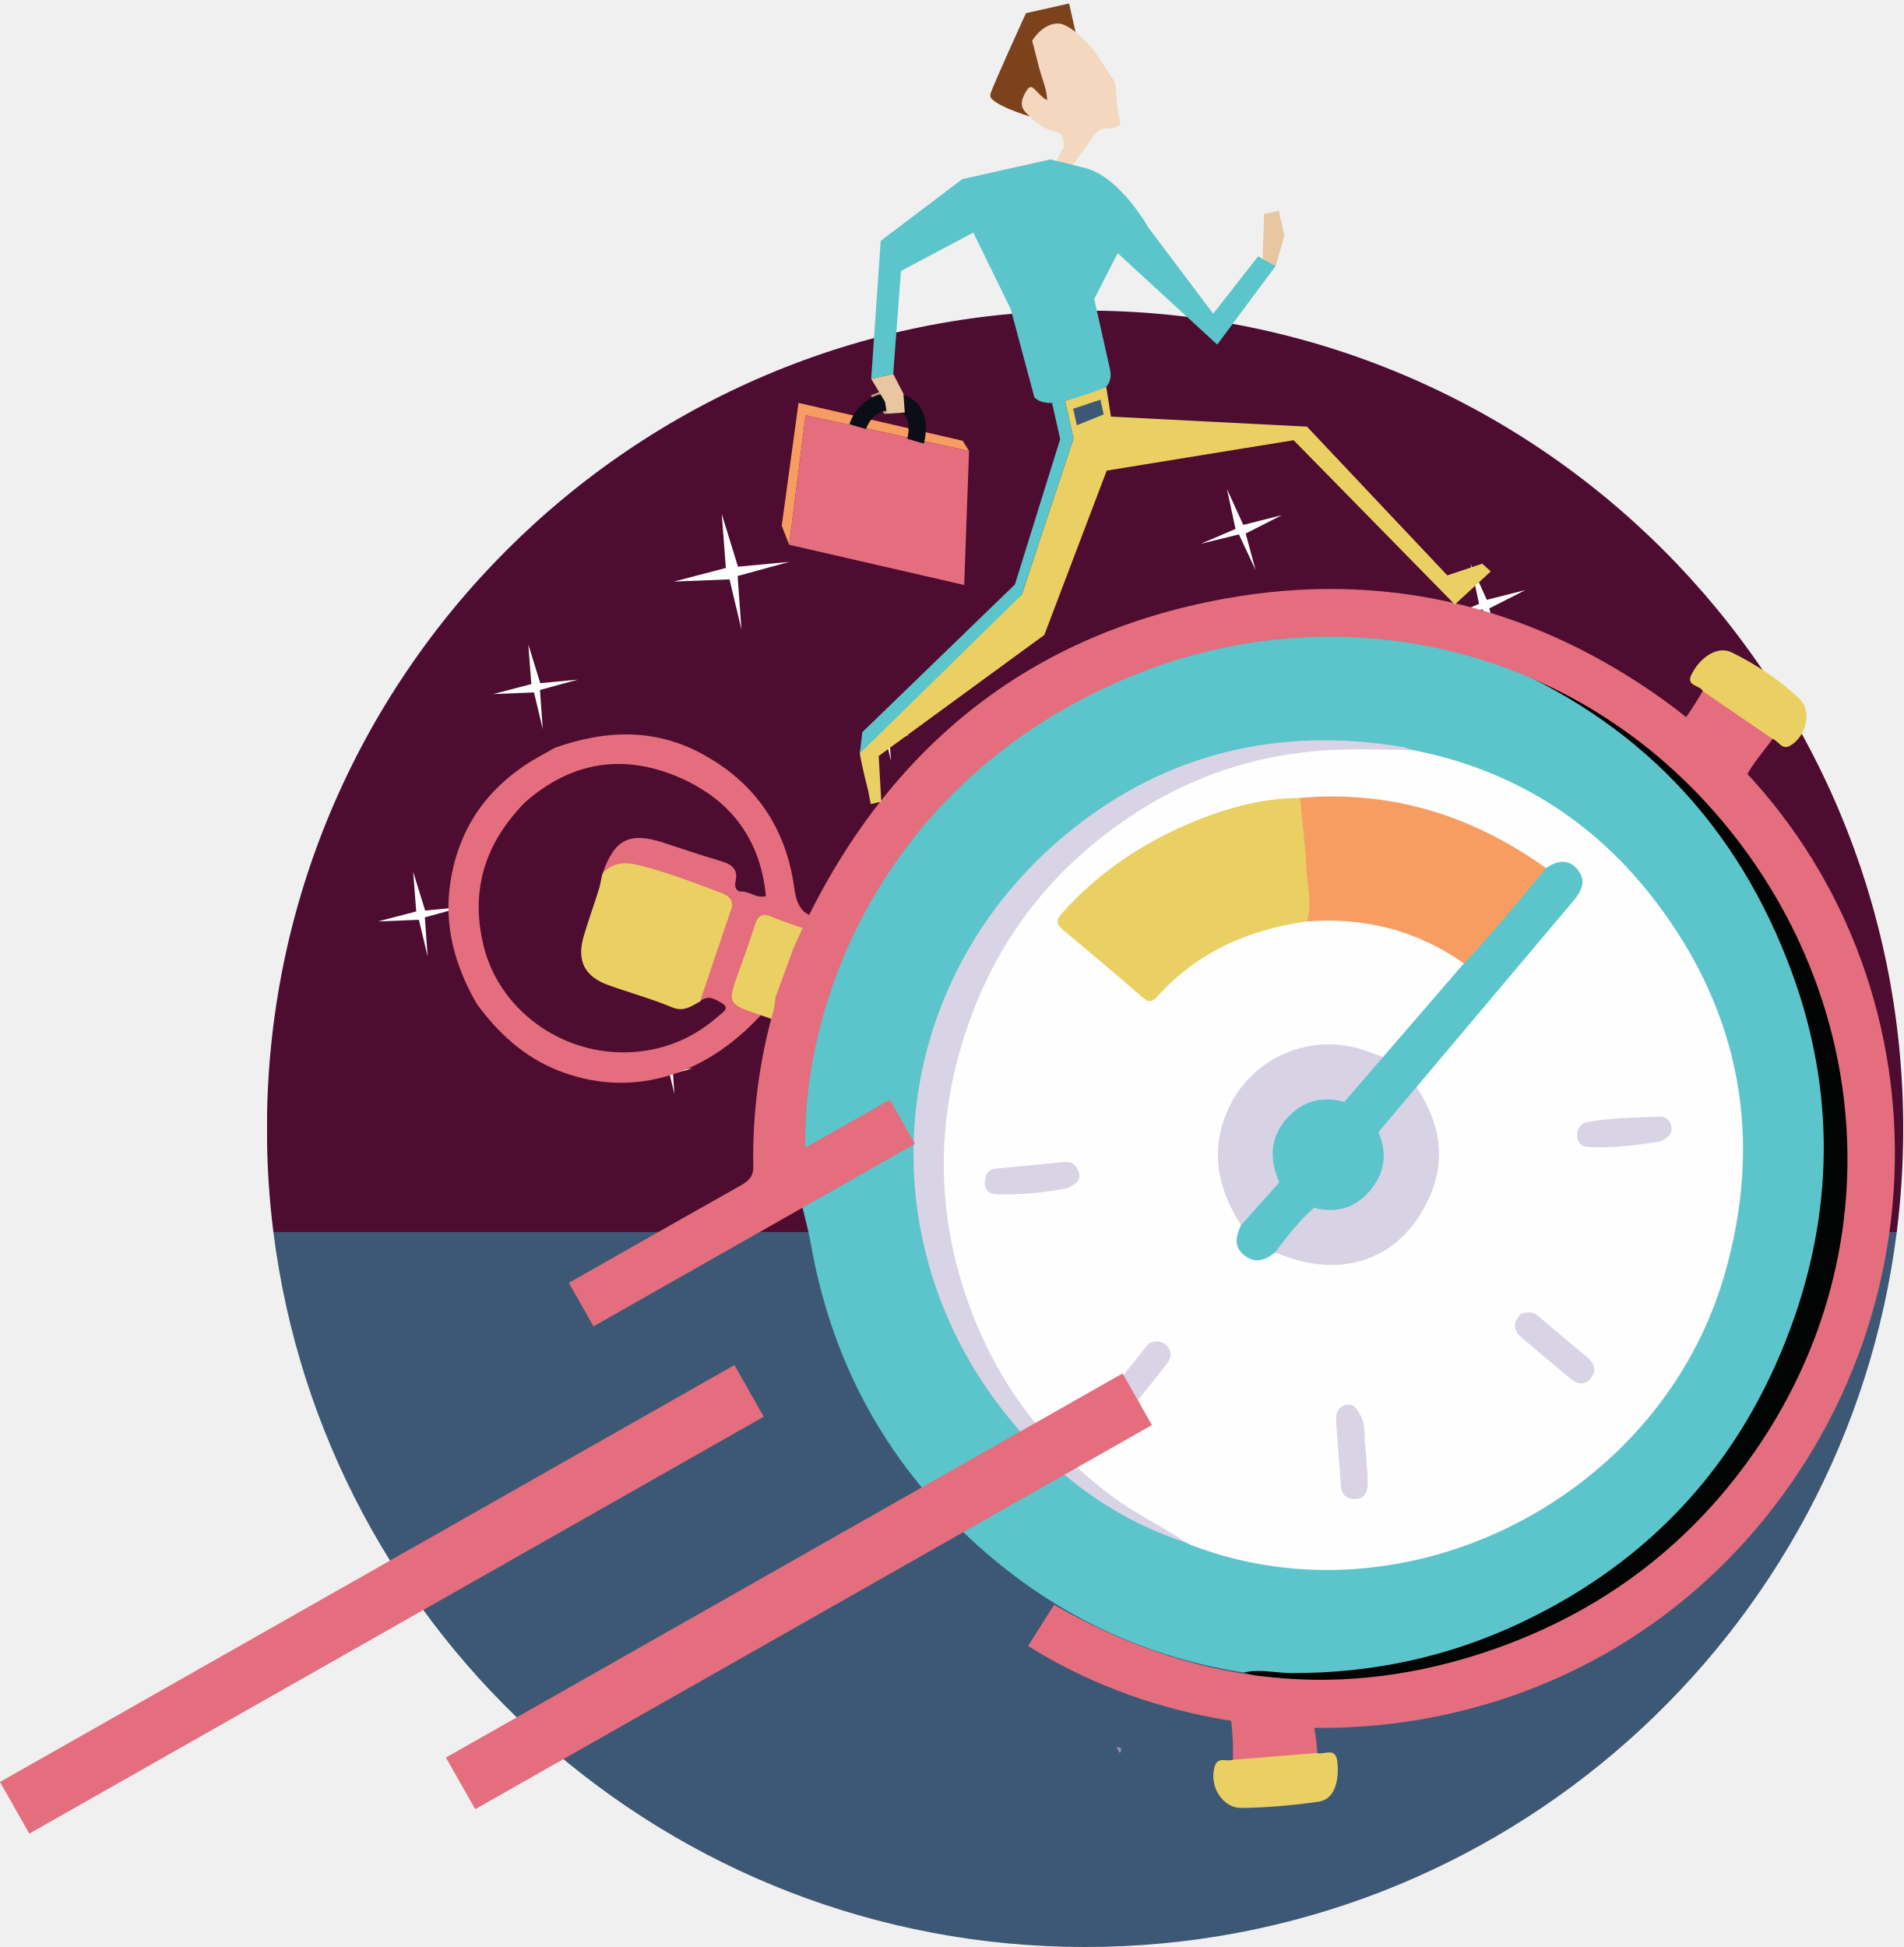
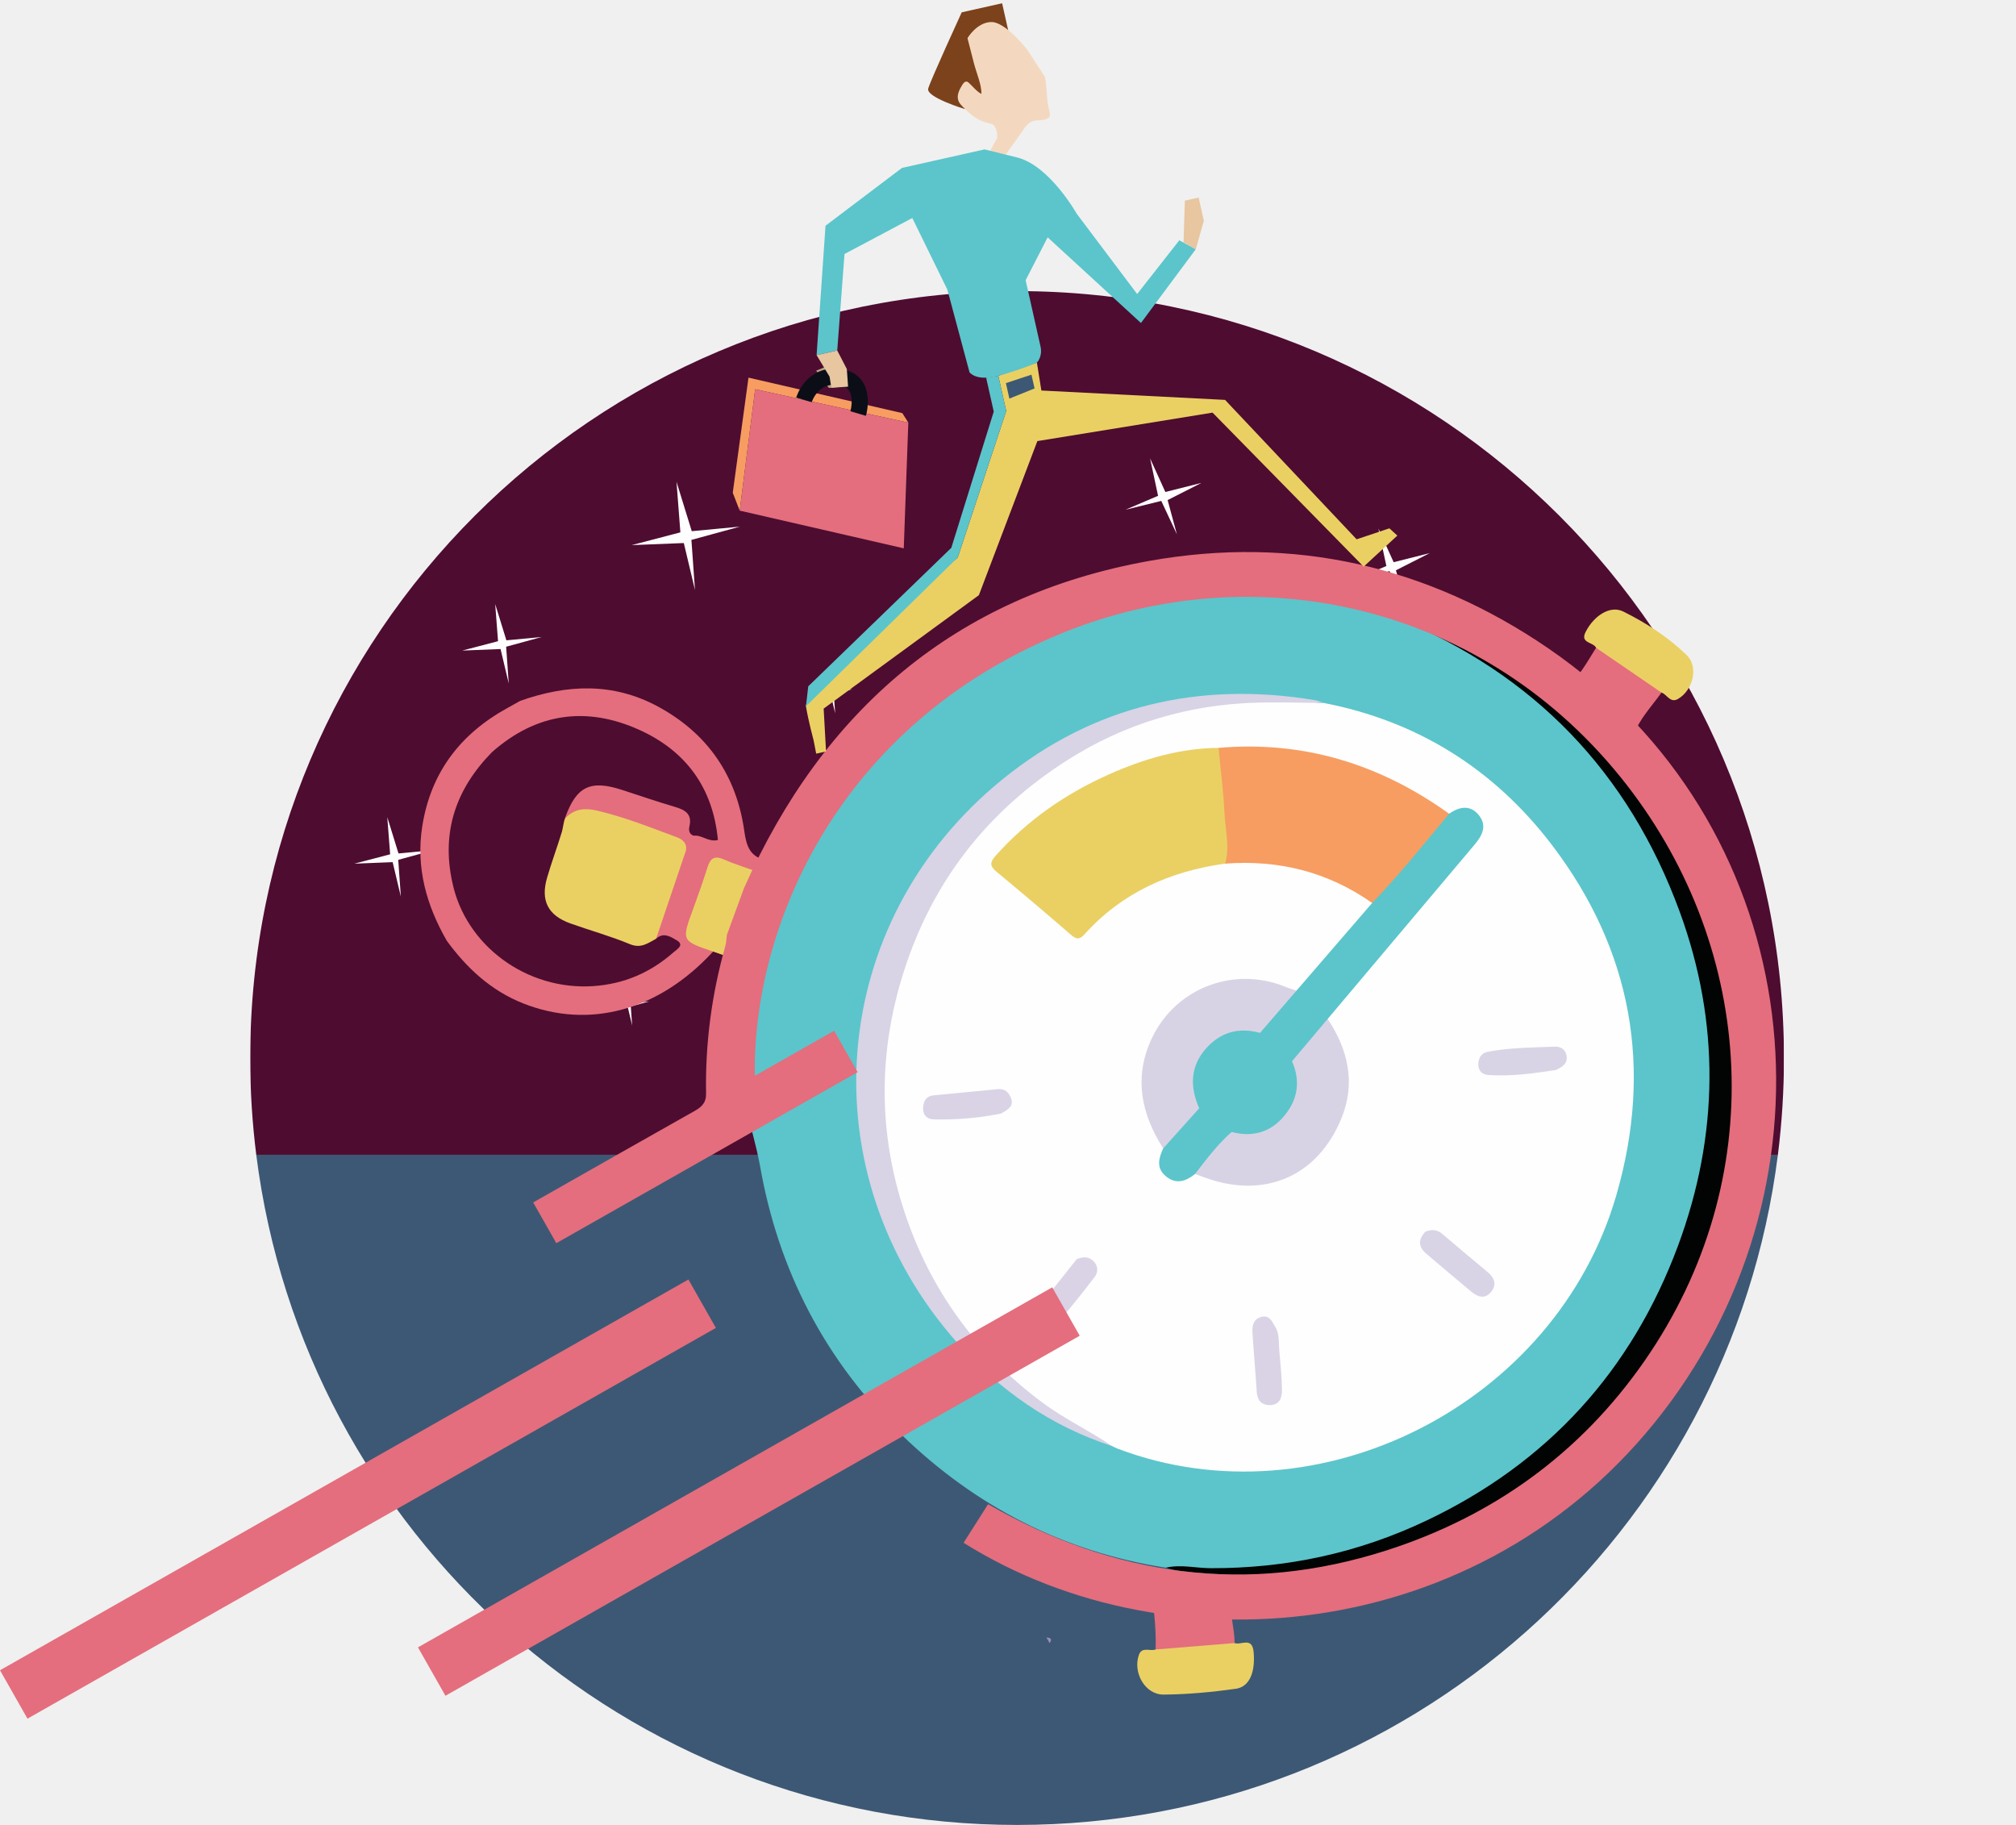
- <svg xmlns="http://www.w3.org/2000/svg" xmlns:xlink="http://www.w3.org/1999/xlink" width="308px" height="315px">
+ <svg xmlns="http://www.w3.org/2000/svg" xmlns:xlink="http://www.w3.org/1999/xlink" width="348" height="315">
  <defs>
-     <path id="path-1" d="M.19.246h264.753V149.33H.19z" />
-     <path id="path-3" d="M.205.563h14.58v18.275H.204z" />
+     <path id="a" d="M.19.246h264.753V149.33H.19z" />
+     <path id="c" d="M.205.563h14.579v18.275H.205z" />
  </defs>
-   <g id="Page-1" fill="none" fill-rule="evenodd">
-     <g id="Desktop-HD" transform="translate(-546 -2916)">
-       <g id="Agile-icon" transform="translate(546 2916)">
-         <path d="M175.566 315c67.45 0 123.117-50.447 131.331-115.67H44.235C52.45 264.553 108.115 315 175.566 315" id="Fill-1" fill="#3D5875" />
-         <g id="Group-5" transform="translate(43 50)">
-           <mask id="mask-2" fill="#fff">
-             <use xlink:href="#path-1" />
-           </mask>
-           <path d="M132.567.246C59.457.246.19 59.514.19 132.623c0 5.66.356 11.234 1.046 16.707h262.662a133.701 133.701 0 0 0 1.046-16.707C264.944 59.514 205.676.246 132.567.246" id="Fill-3" fill="#4E0C30" mask="url(#mask-2)" />
-         </g>
-         <path id="Fill-6" fill="#FEFEFE" d="M117.151 142.314l8.302-.783-8.362 2.29.616 8.646-1.928-8.106-9.008.36 8.416-2.202-.67-8.734z" />
-         <path id="Fill-8" fill="#FEFEFE" d="M119.411 91.686l8.302-.783-8.362 2.288.616 8.647-1.928-8.104-9.008.359 8.416-2.203-.67-8.733z" />
-         <path id="Fill-10" fill="#FEFEFE" d="M87.413 110.525l6.094-.574-6.138 1.68.452 6.347-1.416-5.95-6.612.265 6.178-1.618-.492-6.41z" />
-         <path id="Fill-12" fill="#FEFEFE" d="M68.788 147.31l6.094-.576-6.14 1.68.453 6.349-1.415-5.95-6.613.264 6.179-1.618-.493-6.41z" />
-         <path id="Fill-14" fill="#FEFEFE" d="M87.254 135.393l3.159-.298-3.182.871.234 3.292-.733-3.085-3.43.137 3.204-.839-.255-3.323z" />
-         <path id="Fill-16" fill="#FEFEFE" d="M166.984 114.952l3.16-.298-3.182.871.234 3.292-.734-3.086-3.429.138 3.203-.839-.255-3.324z" />
-         <path id="Fill-18" fill="#FEFEFE" d="M108.91 173.15l3.16-.298-3.182.871.234 3.291-.734-3.085-3.429.137 3.204-.838-.256-3.324z" />
-         <path id="Fill-20" fill="#FEFEFE" d="M143.956 119.26l3.159-.298-3.182.87.234 3.293-.733-3.086-3.43.138 3.204-.84-.255-3.323z" />
-         <path id="Fill-22" fill="#FEFEFE" d="M214.68 133.135l2.178 8.049-3.673-7.853-8.417 2.074 7.661-3.275-1.882-8.817 3.597 7.922 8.493-2.143z" />
-         <path id="Fill-24" fill="#FEFEFE" d="M264.958 126.776l2.18 8.048-3.674-7.852-8.418 2.073 7.662-3.275-1.883-8.816 3.598 7.921 8.493-2.142z" />
-         <path id="Fill-26" fill="#FEFEFE" d="M240.965 98.436l1.6 5.908-2.698-5.763-6.178 1.52 5.624-2.403-1.382-6.472 2.64 5.814 6.236-1.572z" />
-         <path id="Fill-28" fill="#FEFEFE" d="M201.554 86.318l1.6 5.91-2.696-5.765-6.18 1.521 5.626-2.403-1.382-6.473 2.64 5.814 6.236-1.572z" />
-         <path id="Fill-30" fill="#FEFEFE" d="M216.43 102.496l.828 3.063-1.398-2.988-3.203.79 2.916-1.248-.716-3.355 1.369 3.014 3.232-.814z" />
-         <path id="Fill-32" fill="#FEFEFE" d="M250.096 177.605l.83 3.063-1.398-2.988-3.204.79 2.916-1.248-.716-3.355 1.369 3.014 3.232-.814z" />
-         <path id="Fill-34" fill="#FEFEFE" d="M182.892 130.242l.83 3.063-1.399-2.988-3.203.79 2.916-1.247-.717-3.356 1.37 3.014 3.232-.814z" />
-         <path id="Fill-36" fill="#FEFEFE" d="M241.945 155.642l.83 3.063-1.398-2.99-3.204.79 2.916-1.246-.717-3.356 1.37 3.015 3.232-.815z" />
-         <path d="M89.796 120.976c8.044-2.85 16.007-3.21 23.746.962 8.622 4.648 13.613 11.96 14.947 21.577.364 2.613 1.013 4.325 3.637 4.95.587.945.253 1.674-.53 2.3-2.046.79-3.784-.4-5.553-1.015-1.95-.676-2.891-.144-3.47 1.764-.746 2.467-1.56 4.92-2.517 7.317-.742 1.858-.498 3.194 1.59 3.896.68.229 1.337.66 1.45 1.518-9.38 10.194-21.39 13.46-32.78 8.952-5.552-2.2-9.72-6.067-13.184-10.802-3.528-6.133-5.361-12.65-4.244-19.76 1.458-9.275 6.569-15.97 14.728-20.442.73-.4 1.453-.811 2.18-1.217" id="Fill-38" fill="#E46E7D" />
-         <path d="M131.16 150.615l-4.731 14.792-3.332-1.163c-5.475-1.854-5.461-1.849-3.446-7.36.861-2.352 1.696-4.715 2.449-7.102.474-1.499 1.1-2.195 2.798-1.453 2.033.887 4.17 1.534 6.262 2.286" id="Fill-40" fill="#EAD063" />
-         <path d="M113.252 162.041c-.36 2.865-1.77 3.163-4.282 2.135-3.771-1.542-7.708-2.673-11.536-4.081-3.91-1.437-5.42-4.491-4.196-8.412.883-2.83 1.896-5.621 2.852-8.429 1.904-3.122 3.662-4.119 7.066-3.313 4.682 1.111 9.169 2.891 13.674 4.573.984.367 1.8 1.012 1.578 2.289l-5.156 15.238" id="Fill-42" fill="#EAD063" />
-         <path d="M110.382 125.992c-9.138-4.138-17.773-2.94-25.43 3.811-6.208 6.313-8.806 13.728-6.865 22.526 2.277 10.894 12.853 18.65 24.316 17.882 5.305-.356 9.908-2.338 13.86-5.839.555-.49 1.965-1.24.55-2.07-.981-.579-2.293-1.474-3.561-.26-1.413.74-2.59 1.731-4.525.925-3.338-1.392-6.857-2.354-10.27-3.576-3.884-1.389-5.167-3.957-4.023-7.885.779-2.678 1.756-5.295 2.57-7.962.207-.807.278-1.644.562-2.434 1.932-5.377 4.346-6.545 9.82-4.764 2.996.976 5.977 2.002 9.002 2.892 1.716.505 3.156 1.144 2.619 3.417-.136.577-.087 1.331.734 1.595 1.415-.185 2.54 1.153 4.183.74-.836-8.99-5.514-15.36-13.542-18.998" id="Fill-44" fill="#4E0C30" />
-         <path d="M180.636 282.65c.749.01 1.046.27.543.977l-.543-.978" id="Fill-46" fill="#998DB4" />
-         <path d="M154.422 126.832a3.728 3.728 0 0 0 1.687-1.646c5.075-4.063 10.015-8.269 15.682-11.57 9.2-5.358 19.02-8.855 29.477-10.671 1.148-1.032 2.508-1.622 4.039-1.567 3.36.118 6.812-1.466 10.075.516 8.18.088 16.219 1.094 24.019 3.665 8.338 3.039 16.388 6.737 23.343 12.288 19.875 15.862 31.088 36.479 32.98 61.924 1.406 18.91-3.152 36.433-13.273 52.422-6.294 9.944-14.474 18.085-24.231 24.775-11.96 8.199-25.071 12.843-39.445 14.101-5.858.513-11.702.119-17.535-.473-17.657-2.744-32.816-10.561-45.587-22.922-13.235-12.811-21.328-28.428-24.484-46.588-1.553-7.97-3.155-9.288-1.22-14.233.084-16.867 4.647-32.396 13.873-46.537.3-.459.516-.971.77-1.46.1-1.017.255-2.009.904-2.862 2.016-2.646 4.039-5.287 6.32-7.717.718-.764 1.54-1.318 2.606-1.445" id="Fill-48" fill="#5BC5CB" />
-         <path d="M201.24 270.596c2.59-.604 5.168.077 7.754.085 13.032.039 25.4-2.596 37.225-8.21 20.96-9.95 35.426-25.873 43.437-47.442 7.074-19.05 7.304-38.493.302-57.63-8.796-24.041-25.152-41.084-48.97-50.782-.613-.25-1.222-.46-1.587-1.058 9.038 2.295 17.112 6.617 24.703 11.895 12.576 8.746 22.03 20.247 28.26 34.12 15.744 35.05 6.56 75.202-21.953 99.632-19.258 16.5-41.652 22.86-66.76 19.947-.814-.094-1.608-.367-2.41-.557" id="Fill-50" fill="#020303" />
-         <path d="M275.51 111.813c-.443-1.014-2.818-.746-1.804-2.731 1.468-2.87 4.265-4.638 6.494-3.532 3.988 1.98 7.773 4.438 10.969 7.54 2.085 2.026 1.072 6.057-1.513 7.551-1.361.787-1.88-.782-2.852-1.096-.75.063-1.543.102-2.16-.344-3.172-2.303-7.094-3.686-9.134-7.388" id="Fill-52" fill="#EAD063" />
-         <path d="M213.11 283.608c1.132.411 3.048-1.16 3.29 1.55.3 3.35-.633 5.995-3.078 6.34-4.126.578-8.31.968-12.473 1-3.165.023-5.337-3.768-4.256-6.846.526-1.494 1.937-.573 2.884-.94.728-.797 1.666-1.143 2.711-1.27 2.862-.348 5.75-.346 8.616-.62.875-.085 1.645.206 2.305.786" id="Fill-54" fill="#EAD063" />
-         <path d="M213.11 283.608l-13.633 1.104c.112-3.057-.199-6.087-.592-9.113 4.791.208 9.52-.42 14.245-1.083-1.409 3.028.026 6.062-.02 9.092" id="Fill-56" fill="#E46E7D" />
-         <path d="M275.51 111.813l11.293 7.733c-1.75 2.456-3.897 4.655-4.927 7.58-3.72-2.91-7.48-5.766-11.564-8.16 2.17-2.066 3.649-4.634 5.198-7.153" id="Fill-58" fill="#E46E7D" />
-         <path d="M228.504 121.335c16.243 3.143 29.446 11.47 39.365 24.484 13.82 18.132 17.485 38.52 11.156 60.434-10.431 36.122-51.44 56.903-86.062 43.814-.346-.13-.672-.31-1.008-.466-8.113-3.644-15.805-8.037-21.776-14.717-16.47-18.427-22.28-39.661-16.232-63.884 3.725-14.917 11.755-27.083 23.743-36.517 14.69-11.562 31.419-15.986 49.979-13.146.277.042.557.023.835-.002" id="Fill-60" fill="#FEFEFE" />
-         <path d="M228.504 121.335c-3.783-.026-7.57-.153-11.351-.06-11.881.295-22.977 3.594-32.94 9.947-13.77 8.78-23.327 20.975-28.278 36.714-4.362 13.862-4.325 27.648.233 41.38 4.449 13.403 12.424 24.324 23.773 32.78 3.806 2.836 8.115 4.836 12.013 7.505-10.621-3.453-19.483-9.662-26.801-17.93-25.903-29.267-22.456-72.61 8.004-97.24 15.66-12.664 33.868-16.875 53.764-13.588.54.09 1.056.325 1.583.492" id="Fill-62" fill="#D8D3E5" />
-         <path d="M211.47 149.071c-9.486 1.31-17.785 4.99-24.283 12.22-.806.896-1.363.895-2.29.091-4.261-3.7-8.573-7.34-12.914-10.944-1.135-.94-1.121-1.608-.146-2.703 5.469-6.14 12.1-10.727 19.524-14.04 5.992-2.674 12.299-4.557 18.988-4.606 1.11.645 1.267 1.79 1.362 2.876.423 4.863.942 9.72 1.137 14.6.042 1.048.22 2.302-1.378 2.506" id="Fill-64" fill="#EAD063" />
-         <path d="M211.47 149.071c.863-2.809.058-5.618-.078-8.412-.19-3.864-.681-7.714-1.043-11.57 14.712-1.279 27.885 2.83 39.794 11.365.37 1.364-.405 2.342-1.192 3.256-2.971 3.456-5.875 6.97-8.872 10.403-.831.953-1.631 2.12-3.22 1.748-7.63-5.375-16.134-7.485-25.39-6.79" id="Fill-66" fill="#F79D61" />
-         <path d="M223.963 171.041c-1.922 2.57-3.98 5.023-6.248 7.298-.9.879-2.066.669-3.154.769-4.957.459-7.958 4.217-7.343 9.206.135 1.095.534 2.171.254 3.302-.97 2.109-2.526 3.778-4.107 5.416-.685.709-1.398 1.489-2.576 1.198-3.686-5.816-5.07-11.917-2.198-18.501 3.927-9 14.165-13.115 23.286-9.399.68.277 1.39.476 2.086.711" id="Fill-68" fill="#D8D3E4" />
-         <path d="M222.974 183.05l6.143-7.27c3.59 5.333 4.922 11.145 2.468 17.186-4.145 10.203-13.431 14.063-23.728 10.248l-1.565-.577c-.398-2.636 1.858-3.777 3.11-5.474.714-.966 1.668-1.696 2.74-2.254.892-.31 1.83-.223 2.75-.296 5.114-.398 8.052-3.757 7.764-8.88-.052-.913-.322-1.851.317-2.682" id="Fill-70" fill="#D8D3E4" />
-         <path d="M246.065 212.578c1.104-.408 2.03-.347 2.914.41 2.6 2.226 5.225 4.421 7.853 6.613 1.173.98 1.56 2.168.572 3.387-1.037 1.28-2.288.921-3.412-.019-2.624-2.196-5.252-4.388-7.849-6.618-1.43-1.228-1.258-2.525-.078-3.773" id="Fill-72" fill="#D9D4E5" />
-         <path d="M185.888 217.311c1.097-.393 1.976-.436 2.779.285.922.826.918 1.992.304 2.8-2.36 3.102-4.833 6.12-7.351 9.095-.675.8-1.723.656-2.573.113-1.018-.65-1.352-1.782-.693-2.67 2.428-3.27 5.01-6.424 7.534-9.623" id="Fill-74" fill="#D9D3E5" />
-         <path d="M172.792 192.212a52.052 52.052 0 0 1-11.69.994c-1.134-.032-1.851-.832-1.757-2.083.085-1.136.58-1.941 1.83-2.061 3.69-.355 7.379-.717 11.069-1.063 1.206-.113 1.924.546 2.296 1.614.447 1.284-.426 1.857-1.748 2.599" id="Fill-76" fill="#D9D3E5" />
-         <path d="M220.068 228.915c.81 1.251.643 2.684.752 4.061.185 2.312.45 4.626.473 6.94.013 1.332-.408 2.673-2.204 2.608-1.484-.053-2.068-.93-2.156-2.361-.212-3.428-.532-6.849-.742-10.276-.07-1.176.266-2.278 1.606-2.595 1.311-.312 1.746.755 2.271 1.623" id="Fill-78" fill="#D9D3E5" />
-         <path d="M268.583 184.692c-3.542.524-7.653 1.165-11.836.841-.893-.07-1.537-.755-1.566-1.7-.036-1.12.48-2.068 1.627-2.287 3.834-.73 7.738-.728 11.619-.887.907-.037 1.813.441 2 1.588.18 1.101-.362 1.76-1.844 2.445" id="Fill-80" fill="#D9D4E5" />
-         <path d="M217.505 178.283c-3.636-1.013-6.816-.137-9.318 2.686-2.75 3.102-2.814 6.651-1.18 10.325l-6.22 6.937c-.776 1.692-1.244 3.39.463 4.8 1.77 1.463 3.45.883 5.043-.394 1.958-2.544 3.88-5.118 6.316-7.245 3.565.934 6.65.091 9.03-2.725 2.4-2.843 2.894-6.052 1.388-9.489l31.505-37.376c1.309-1.54 2.193-3.218.81-5.012-1.477-1.917-3.373-1.603-5.2-.336-4.327 5.222-8.576 10.512-13.283 15.407l-19.354 22.422z" id="Fill-82" fill="#5BC5CB" />
-         <path d="M267.288 111.922c-20.78-14.238-44.01-19.552-68.893-15.106-33.56 5.997-56.376 25.896-69.961 56.47l-2.958 8.072c-.111.837-.115 1.376-.256 1.876-2.361 8.34-3.491 16.842-3.34 25.489.029 1.657-.773 2.357-2.03 3.065-8.462 4.76-16.9 9.569-25.343 14.362l-2.468 1.4 3.993 7.034c17.45-9.904 34.75-19.725 52.012-29.52l-4.058-7.15-13.686 7.77c-.415-25.842 14.41-60.521 52.782-76.296 33.609-13.817 73.488-5.152 97.76 26.143 22.188 28.61 24.843 68.015 3.002 99.424-11.073 15.92-26.142 26.779-44.55 32.672-24.004 7.684-46.928 4.506-68.73-7.99l-4.23 6.662c36.228 22.707 91.576 17.26 122.064-24.35 30.128-41.117 22.683-100.018-21.11-130.027" id="Fill-84" fill="#E46E7D" />
-         <path id="Fill-86" fill="#E46E7D" d="M123.576 229.207L4.742 296.655 0 288.3l118.834-67.448z" />
-         <path id="Fill-88" fill="#E46E7D" d="M186.379 230.559L76.892 292.702l-4.743-8.356 109.488-62.143z" />
-         <path id="Fill-90" fill="#F79D61" d="M156.793 72.95l-1.031-1.64-26.56-6.127-2.715 19.87 1.199 3.084 2.668-20.95z" />
-         <g id="Group-94" transform="translate(160)">
-           <mask id="mask-4" fill="#fff">
-             <use xlink:href="#path-3" />
-           </mask>
-           <path d="M6.59 18.838S-.218 16.78.226 15.278c.442-1.502 5.782-13.15 5.782-13.15L12.986.564l1.798 8.016-5.28 7.737-2.914 2.522z" id="Fill-92" fill="#7B421B" mask="url(#mask-4)" />
-         </g>
-         <path d="M170.466 26.86c1.13-1.918.532-1.109 1.662-3.026.075-.699-.127-2.299-1.086-2.485-2.384-.459-3.647-1.692-4.83-2.9-.297-.304-.598-.62-.757-1.014-.38-.936.139-1.978.683-2.83.17-.267.419-.568.733-.519.163.025.294.141.416.252.638.586 1.367 1.514 2.133 1.874.02-1.63-.883-3.665-1.292-5.259l-1.121-4.37s1.579-2.694 4.055-2.782c2.475-.088 6.198 4.691 6.198 4.691l3.097 4.763c.429 1.915.237 3.97.775 5.858.308 1.082.058 1.384-1.176 1.59-.892.147-1.412-.037-2.204.476-.474.308-.806.787-1.124 1.254-1.656 2.431-1.586 2.135-3.242 4.566-.106.154-.222.318-.398.383-.171.064-.362.02-.54-.025l-1.982-.498" id="Fill-95" fill="#F3D8BF" />
-         <path d="M172.327 64.863l1.366 6.087-8.365 25.27s-26.589 23.276-26.204 25.685c.384 2.41 1.332 5.938 1.332 5.938l.434 2.243 1.699-.38-.411-7.395 26.795-19.58 10.095-26.594 30.242-4.915 26.082 26.584 5.816-5.359-1.373-1.252-5.656 1.894-22.711-24.066-31.708-1.617-.77-4.818-6.663 2.275z" id="Fill-97" fill="#EAD063" />
-         <path id="Fill-99" fill="#3D5875" d="M173.637 66.129l4.414-1.46.533 2.377-4.347 1.755z" />
-         <path id="Fill-101" fill="#5BC5CB" d="M172.327 64.863l-2.101.331 1.313 5.85-7.324 23.514-24.695 23.905-.396 3.442 26.204-25.686 8.365-25.269z" />
-         <path d="M169.951 25.786l-14.253 3.198-13.199 9.98-1.538 22.334 3.563-.8 1.253-16.656 11.705-6.213 6.05 12.365 3.826 14.27s1.142 1.614 4.969.6c3.827-1.015 6.663-2.276 6.663-2.276s1.022-1.009.621-2.79l-2.565-11.433 3.797-7.4 16.106 14.786 9.464-12.729-2.843-1.545-7.275 9.274-10.444-13.874s-4.671-8.309-10.285-9.7l-5.615-1.39z" id="Fill-103" fill="#5BC5CB" />
-         <path id="Fill-105" fill="#E46E7D" d="M130.353 67.186l-2.668 20.95 28.323 6.51.784-21.697z" />
-         <path id="Fill-107" fill="#BBA185" d="M144.544 66.838l-1.456.13-2.2-2.99 1.488-.611 1.267 1.539z" />
-         <path d="M138.78 69.023s1.358-4.617 6.187-3.946c4.83.671 3.17 6.305 3.17 6.305" id="Stroke-109" stroke="#0B0E16" stroke-width="2.791" />
-         <path id="Fill-111" fill="#E7C6A0" d="M140.96 61.298l3.564-.8 1.654 3.196.217 3.05-2.884.18-.314-1.918z" />
-         <path id="Fill-113" fill="#E7C6A0" d="M204.304 41.828l.226-7.193 2.376-.534.9 4.01-1.394 4.911z" />
-       </g>
+   <g fill="none" fill-rule="evenodd">
+     <path fill="#3D5875" d="M175.566 315c67.45 0 123.117-50.447 131.331-115.67H44.235C52.45 264.553 108.115 315 175.566 315" />
+     <g transform="translate(43 50)">
+       <mask id="b" fill="#fff">
+         <use xlink:href="#a" />
+       </mask>
+       <path fill="#4E0C30" d="M132.567.246C59.457.246.19 59.514.19 132.623c0 5.66.356 11.234 1.046 16.707h262.662a133.701 133.701 0 0 0 1.046-16.707C264.944 59.514 205.676.246 132.567.246" mask="url(#b)" />
    </g>
+     <path fill="#FEFEFE" d="M117.151 142.314l8.302-.783-8.362 2.289.616 8.647-1.928-8.106-9.008.36 8.416-2.202-.67-8.734zM119.411 91.686l8.302-.783-8.362 2.289.616 8.646-1.928-8.104-9.008.359 8.416-2.202-.67-8.734zM87.413 110.525l6.094-.574-6.138 1.679.452 6.348-1.416-5.95-6.612.265 6.178-1.618-.492-6.411zM68.788 147.31l6.094-.576-6.139 1.681.452 6.347-1.415-5.949-6.613.264 6.179-1.618-.493-6.411zM87.254 135.393l3.159-.298-3.182.871.234 3.292-.733-3.085-3.429.137 3.203-.839-.255-3.323zM166.984 114.952l3.16-.298-3.182.871.234 3.292-.734-3.086-3.429.138 3.203-.839-.255-3.324zM108.91 173.15l3.16-.298-3.182.871.234 3.291-.734-3.085-3.429.137 3.204-.838-.256-3.324zM143.956 119.261l3.159-.299-3.182.871.234 3.292-.733-3.086-3.429.138 3.203-.839-.255-3.324zM214.679 133.135l2.179 8.049-3.673-7.853-8.417 2.074 7.661-3.275-1.882-8.817 3.597 7.922 8.493-2.143zM264.958 126.776l2.18 8.048-3.674-7.852-8.418 2.073 7.662-3.275-1.883-8.816 3.598 7.921 8.493-2.142zM240.965 98.436l1.6 5.908-2.698-5.763-6.178 1.521 5.624-2.404-1.382-6.473 2.64 5.815 6.236-1.571zM201.554 86.318l1.601 5.909-2.697-5.764-6.179 1.521 5.625-2.403-1.382-6.473 2.639 5.814 6.237-1.572zM216.429 102.496l.829 3.063-1.397-2.988-3.204.789 2.916-1.247-.716-3.355 1.369 3.014 3.232-.814zM250.096 177.605l.83 3.063-1.398-2.988-3.204.789 2.916-1.247-.716-3.355 1.369 3.014 3.232-.814zM182.892 130.242l.829 3.063-1.398-2.988-3.203.789 2.916-1.246-.717-3.356 1.369 3.014 3.233-.814zM241.945 155.642l.829 3.063-1.397-2.989-3.204.789 2.916-1.246-.717-3.356 1.369 3.015 3.233-.815z" />
+     <path fill="#E46E7D" d="M89.796 120.976c8.044-2.85 16.007-3.21 23.746.962 8.622 4.648 13.613 11.96 14.947 21.577.364 2.613 1.013 4.325 3.637 4.95.587.945.253 1.674-.53 2.3-2.046.79-3.784-.4-5.553-1.015-1.95-.676-2.891-.144-3.47 1.764-.746 2.467-1.56 4.92-2.517 7.317-.742 1.858-.498 3.194 1.59 3.896.68.229 1.337.66 1.45 1.518-9.38 10.194-21.39 13.46-32.78 8.952-5.552-2.2-9.72-6.067-13.184-10.802-3.528-6.133-5.361-12.65-4.244-19.76 1.458-9.275 6.569-15.97 14.728-20.442.73-.4 1.453-.811 2.18-1.217" />
+     <path fill="#EAD063" d="M131.16 150.615l-4.731 14.792-3.332-1.163c-5.475-1.854-5.461-1.849-3.446-7.36.861-2.352 1.696-4.715 2.449-7.102.474-1.499 1.1-2.195 2.798-1.453 2.033.887 4.17 1.534 6.262 2.286m-17.908 11.426c-.36 2.865-1.77 3.163-4.282 2.135-3.771-1.542-7.708-2.673-11.536-4.081-3.91-1.437-5.42-4.491-4.196-8.412.883-2.83 1.896-5.621 2.852-8.429 1.904-3.122 3.662-4.119 7.066-3.313 4.682 1.111 9.169 2.891 13.674 4.573.984.367 1.8 1.012 1.578 2.289l-5.156 15.238" />
+     <path fill="#4E0C30" d="M110.382 125.992c-9.138-4.138-17.773-2.94-25.43 3.811-6.208 6.313-8.806 13.728-6.865 22.526 2.277 10.894 12.853 18.65 24.316 17.882 5.305-.356 9.908-2.338 13.86-5.839.555-.49 1.965-1.24.55-2.07-.981-.579-2.293-1.474-3.561-.26-1.413.74-2.59 1.731-4.525.925-3.338-1.392-6.857-2.354-10.27-3.576-3.884-1.389-5.167-3.957-4.023-7.885.779-2.678 1.756-5.295 2.57-7.962.207-.807.278-1.644.562-2.434 1.932-5.377 4.346-6.545 9.82-4.764 2.996.976 5.977 2.002 9.002 2.892 1.716.505 3.156 1.144 2.619 3.417-.136.577-.087 1.331.734 1.595 1.415-.185 2.54 1.153 4.183.74-.836-8.99-5.514-15.36-13.542-18.998" />
+     <path fill="#998DB4" d="M180.636 282.65c.749.01 1.046.27.543.977l-.543-.978" />
+     <path fill="#5BC5CB" d="M154.422 126.832a3.728 3.728 0 0 0 1.687-1.646c5.075-4.063 10.015-8.269 15.682-11.57 9.2-5.358 19.02-8.855 29.477-10.671 1.148-1.032 2.508-1.622 4.039-1.567 3.36.118 6.812-1.466 10.075.516 8.18.088 16.219 1.094 24.019 3.665 8.338 3.039 16.388 6.737 23.343 12.288 19.875 15.862 31.088 36.479 32.98 61.924 1.406 18.91-3.152 36.433-13.273 52.422-6.294 9.944-14.474 18.085-24.231 24.775-11.96 8.199-25.071 12.843-39.445 14.101-5.858.513-11.702.119-17.535-.473-17.657-2.744-32.816-10.561-45.587-22.922-13.235-12.811-21.328-28.428-24.484-46.588-1.553-7.97-3.155-9.288-1.22-14.233.084-16.867 4.647-32.396 13.873-46.537.3-.459.516-.971.77-1.46.1-1.017.255-2.009.904-2.862 2.016-2.646 4.039-5.287 6.32-7.717.718-.764 1.54-1.318 2.606-1.445" />
+     <path fill="#020303" d="M201.24 270.596c2.59-.604 5.168.077 7.754.085 13.032.039 25.4-2.596 37.225-8.21 20.96-9.95 35.426-25.873 43.437-47.442 7.074-19.05 7.304-38.493.302-57.63-8.796-24.041-25.152-41.084-48.97-50.782-.613-.25-1.222-.46-1.587-1.058 9.038 2.295 17.112 6.617 24.703 11.895 12.576 8.746 22.03 20.247 28.26 34.12 15.744 35.05 6.56 75.202-21.953 99.632-19.258 16.5-41.652 22.86-66.76 19.947-.814-.094-1.608-.367-2.41-.557" />
+     <path fill="#EAD063" d="M275.51 111.813c-.443-1.014-2.818-.746-1.804-2.731 1.468-2.87 4.265-4.638 6.494-3.532 3.988 1.98 7.773 4.438 10.969 7.54 2.085 2.026 1.072 6.057-1.513 7.551-1.361.787-1.88-.782-2.852-1.096-.75.063-1.543.102-2.16-.344-3.172-2.303-7.094-3.686-9.134-7.388m-62.4 171.795c1.132.411 3.048-1.16 3.29 1.55.3 3.35-.633 5.995-3.078 6.34-4.126.578-8.31.968-12.473 1-3.165.023-5.337-3.768-4.256-6.846.526-1.494 1.937-.573 2.884-.94.728-.797 1.666-1.143 2.711-1.27 2.862-.348 5.75-.346 8.616-.62.875-.085 1.645.206 2.305.786" />
+     <path fill="#E46E7D" d="M213.11 283.608l-13.633 1.104c.112-3.057-.199-6.087-.592-9.113 4.791.208 9.52-.42 14.245-1.083-1.409 3.028.026 6.062-.02 9.092m62.4-171.796c3.764 2.579 7.528 5.156 11.293 7.734-1.75 2.456-3.897 4.655-4.927 7.58-3.72-2.91-7.48-5.766-11.564-8.16 2.17-2.066 3.649-4.634 5.198-7.153" />
+     <path fill="#FEFEFE" d="M228.504 121.335c16.243 3.143 29.446 11.47 39.365 24.484 13.82 18.132 17.485 38.52 11.156 60.434-10.431 36.122-51.44 56.903-86.062 43.814-.346-.13-.672-.31-1.008-.466-8.113-3.644-15.805-8.037-21.776-14.717-16.47-18.427-22.28-39.661-16.232-63.884 3.725-14.917 11.755-27.083 23.743-36.517 14.69-11.562 31.419-15.986 49.979-13.146.277.042.557.023.835-.002" />
+     <path fill="#D8D3E5" d="M228.504 121.335c-3.783-.026-7.57-.153-11.351-.06-11.881.295-22.977 3.594-32.94 9.947-13.77 8.78-23.327 20.975-28.278 36.714-4.362 13.862-4.325 27.648.233 41.38 4.449 13.403 12.424 24.324 23.773 32.78 3.806 2.836 8.115 4.836 12.013 7.505-10.621-3.453-19.483-9.662-26.801-17.93-25.903-29.267-22.456-72.61 8.004-97.24 15.66-12.664 33.868-16.875 53.764-13.588.54.09 1.056.325 1.583.492" />
+     <path fill="#EAD063" d="M211.47 149.071c-9.486 1.31-17.785 4.99-24.283 12.22-.806.896-1.363.895-2.29.091-4.261-3.7-8.573-7.34-12.914-10.944-1.135-.94-1.121-1.608-.146-2.703 5.469-6.14 12.1-10.727 19.524-14.04 5.992-2.674 12.299-4.557 18.988-4.606 1.11.645 1.267 1.79 1.362 2.876.423 4.863.942 9.72 1.137 14.6.042 1.048.22 2.302-1.378 2.506" />
+     <path fill="#F79D61" d="M211.47 149.071c.863-2.809.058-5.618-.078-8.412-.19-3.864-.681-7.714-1.043-11.57 14.712-1.279 27.885 2.83 39.794 11.365.37 1.364-.405 2.342-1.192 3.256-2.971 3.456-5.875 6.97-8.872 10.403-.831.953-1.631 2.12-3.22 1.748-7.63-5.375-16.134-7.485-25.39-6.79" />
+     <path fill="#D8D3E4" d="M223.963 171.041c-1.922 2.57-3.98 5.023-6.248 7.298-.9.879-2.066.669-3.154.769-4.957.459-7.958 4.217-7.343 9.206.135 1.095.534 2.171.254 3.302-.97 2.109-2.526 3.778-4.107 5.416-.685.709-1.398 1.489-2.576 1.198-3.686-5.816-5.07-11.917-2.198-18.501 3.927-9 14.165-13.115 23.286-9.399.68.277 1.39.476 2.086.711m-.99 12.01l6.143-7.271c3.59 5.333 4.922 11.145 2.468 17.186-4.144 10.203-13.43 14.063-23.727 10.248l-1.565-.577c-.398-2.636 1.858-3.777 3.11-5.474.714-.966 1.668-1.696 2.74-2.254.892-.31 1.83-.223 2.75-.296 5.114-.398 8.052-3.757 7.764-8.88-.052-.913-.322-1.851.317-2.682" />
+     <path fill="#D9D4E5" d="M246.065 212.578c1.104-.408 2.03-.347 2.914.41 2.6 2.226 5.225 4.421 7.853 6.613 1.173.98 1.56 2.168.572 3.387-1.037 1.28-2.288.921-3.412-.019-2.624-2.196-5.252-4.388-7.849-6.618-1.43-1.228-1.258-2.525-.078-3.773" />
+     <path fill="#D9D3E5" d="M185.888 217.311c1.097-.393 1.976-.436 2.779.285.922.826.918 1.992.304 2.8-2.36 3.102-4.833 6.12-7.351 9.095-.675.8-1.723.656-2.573.113-1.018-.65-1.352-1.782-.693-2.67 2.428-3.27 5.01-6.424 7.534-9.623m-13.096-25.1a52.052 52.052 0 0 1-11.69.995c-1.134-.032-1.851-.832-1.757-2.083.085-1.136.58-1.941 1.83-2.061 3.69-.355 7.379-.717 11.069-1.063 1.206-.113 1.924.546 2.296 1.614.447 1.284-.426 1.857-1.748 2.599m47.276 36.703c.81 1.251.643 2.684.752 4.061.185 2.312.45 4.626.473 6.94.013 1.332-.408 2.673-2.204 2.608-1.484-.053-2.068-.93-2.156-2.361-.212-3.428-.532-6.849-.742-10.276-.07-1.176.266-2.278 1.606-2.595 1.311-.312 1.746.755 2.271 1.623" />
+     <path fill="#D9D4E5" d="M268.583 184.692c-3.542.524-7.653 1.165-11.836.841-.893-.07-1.537-.755-1.566-1.7-.036-1.12.48-2.068 1.627-2.287 3.834-.73 7.738-.728 11.619-.887.907-.037 1.813.441 2 1.588.18 1.101-.362 1.76-1.844 2.445" />
+     <path fill="#5BC5CB" d="M217.505 178.283c-3.636-1.013-6.816-.137-9.318 2.686-2.75 3.102-2.814 6.651-1.18 10.325l-6.22 6.937c-.776 1.692-1.244 3.39.463 4.8 1.77 1.463 3.45.883 5.043-.394 1.958-2.544 3.88-5.118 6.316-7.245 3.565.934 6.65.091 9.03-2.725 2.4-2.843 2.894-6.052 1.388-9.489l31.505-37.376c1.309-1.54 2.193-3.218.81-5.012-1.477-1.917-3.373-1.603-5.2-.336-4.327 5.222-8.576 10.512-13.283 15.407l-19.354 22.422z" />
+     <path fill="#E46E7D" d="M267.288 111.922c-20.78-14.238-44.01-19.552-68.893-15.106-33.56 5.997-56.376 25.896-69.961 56.47l-2.958 8.072c-.111.837-.115 1.376-.256 1.876-2.361 8.34-3.491 16.842-3.34 25.489.029 1.657-.773 2.357-2.03 3.065-8.462 4.76-16.9 9.569-25.343 14.362l-2.468 1.4 3.993 7.034c17.45-9.904 34.75-19.725 52.012-29.52l-4.058-7.15-13.686 7.77c-.415-25.842 14.41-60.521 52.782-76.296 33.609-13.817 73.488-5.152 97.76 26.143 22.188 28.61 24.843 68.015 3.002 99.424-11.073 15.92-26.142 26.779-44.55 32.672-24.004 7.684-46.928 4.506-68.73-7.99l-4.23 6.662c36.228 22.707 91.576 17.26 122.064-24.35 30.128-41.117 22.683-100.018-21.11-130.027" />
+     <path fill="#E46E7D" d="M123.576 229.207L4.742 296.655 0 288.3l118.834-67.448zM186.379 230.559L76.892 292.702l-4.743-8.356 109.488-62.143z" />
+     <path fill="#F79D61" d="M156.793 72.949l-1.031-1.64-26.56-6.126-2.715 19.87 1.199 3.084 2.668-20.951z" />
+     <g transform="translate(160)">
+       <mask id="d" fill="#fff">
+         <use xlink:href="#c" />
+       </mask>
+       <path fill="#7B421B" d="M6.59 18.838S-.218 16.78.226 15.278c.442-1.502 5.782-13.15 5.782-13.15L12.986.564l1.798 8.016-5.28 7.737-2.914 2.522z" mask="url(#d)" />
+     </g>
+     <path fill="#F3D8BF" d="M170.466 26.86c1.13-1.918.532-1.109 1.662-3.026.075-.699-.127-2.299-1.086-2.485-2.384-.459-3.647-1.692-4.83-2.9-.297-.304-.598-.62-.757-1.014-.38-.936.139-1.978.683-2.83.17-.267.419-.568.733-.519.163.025.294.141.416.252.638.586 1.367 1.514 2.133 1.874.02-1.63-.883-3.665-1.292-5.259l-1.121-4.37s1.579-2.694 4.055-2.782c2.475-.088 6.198 4.691 6.198 4.691l3.097 4.763c.429 1.915.237 3.97.775 5.858.308 1.082.058 1.384-1.176 1.59-.892.147-1.412-.037-2.204.476-.474.308-.806.787-1.124 1.254-1.656 2.431-1.586 2.135-3.242 4.566-.106.154-.222.318-.398.383-.171.064-.362.02-.54-.025l-1.982-.498" />
+     <path fill="#EAD063" d="M172.327 64.863l1.366 6.087-8.365 25.27s-26.589 23.276-26.204 25.685c.384 2.41 1.332 5.938 1.332 5.938l.434 2.243 1.699-.38-.411-7.395 26.795-19.58 10.095-26.594 30.242-4.915 26.082 26.584 5.816-5.359-1.373-1.252-5.656 1.894-22.711-24.066-31.708-1.617-.77-4.818-6.663 2.275z" />
+     <path fill="#3D5875" d="M173.637 66.129l4.414-1.459.533 2.376-4.347 1.755z" />
+     <path fill="#5BC5CB" d="M172.327 64.863l-2.101.331 1.313 5.85-7.324 23.514-24.695 23.905-.396 3.442 26.204-25.686 8.365-25.269z" />
+     <path fill="#5BC5CB" d="M169.951 25.786l-14.253 3.198-13.199 9.98-1.538 22.334 3.563-.8 1.253-16.656 11.705-6.213 6.05 12.365 3.826 14.27s1.142 1.614 4.969.6c3.827-1.015 6.663-2.276 6.663-2.276s1.022-1.009.621-2.79l-2.565-11.433 3.797-7.4 16.106 14.786 9.464-12.729-2.843-1.545-7.275 9.274-10.444-13.874s-4.671-8.309-10.285-9.7l-5.615-1.39z" />
+     <path fill="#E46E7D" d="M130.353 67.186l-2.668 20.95 28.323 6.511.784-21.697z" />
+     <path fill="#BBA185" d="M144.544 66.838l-1.456.131-2.2-2.99 1.488-.612 1.267 1.539z" />
+     <path stroke="#0B0E16" stroke-width="2.791" d="M138.78 69.023s1.358-4.617 6.187-3.946c4.83.671 3.17 6.305 3.17 6.305" />
+     <path fill="#E7C6A0" d="M140.961 61.298l3.563-.8 1.654 3.196.217 3.051-2.884.179-.314-1.918zM204.304 41.828l.226-7.193 2.376-.534.899 4.009-1.393 4.912z" />
  </g>
</svg>
